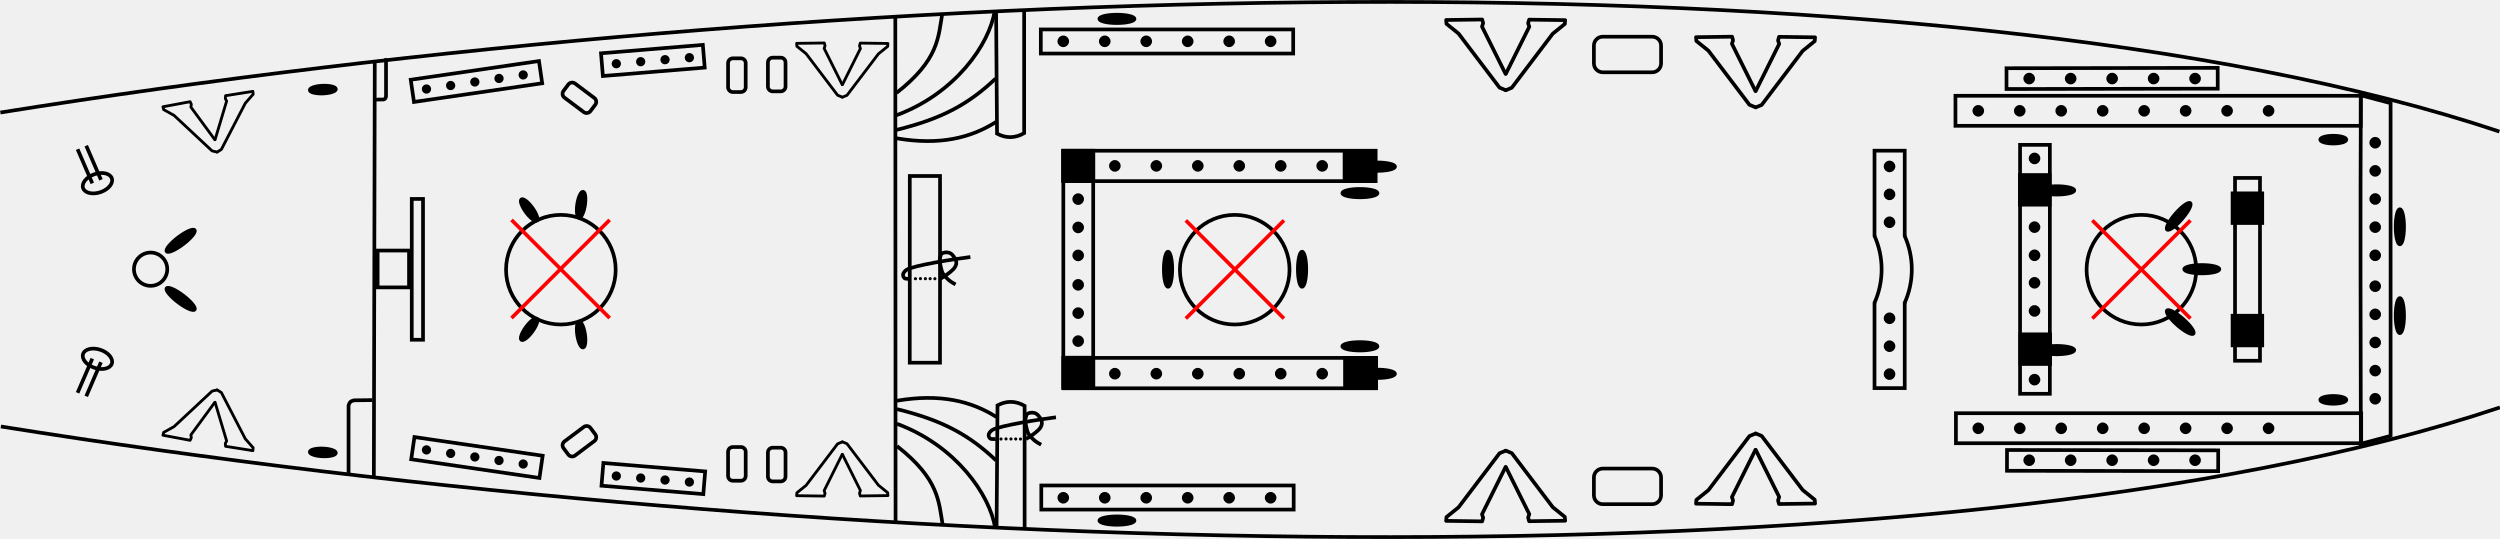
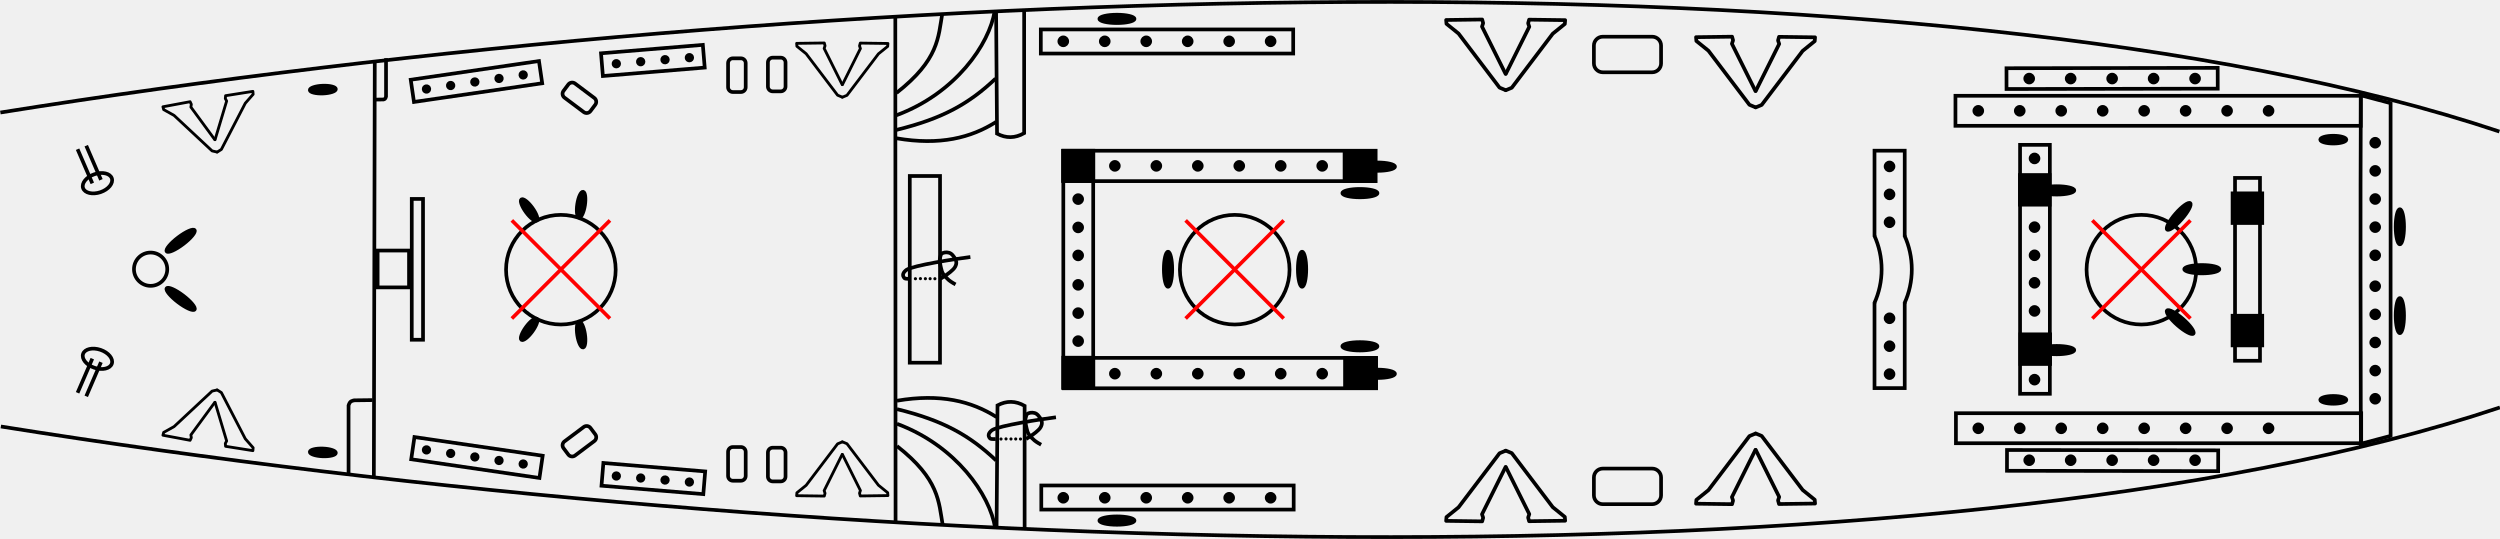
<svg xmlns="http://www.w3.org/2000/svg" xmlns:ns2="https://github.com/jolaf/rigging" xmlns:xlink="http://www.w3.org/1999/xlink" version="1.1" viewBox="0 0 675.218 145.48">
  <defs>
+     <symbol id="mastMask" stroke="#ff0000">
+       <path d="m425.11 59.525l26.5 26.5z" />
+       <path d="m451.61 59.525l-26.5 26.5z" />
+     </symbol>
    <filter id="filterRightAnswer" x="-50" y="-50" width="100" height="100">
-       <feFlood flood-color="rgb(0,128,0)" result="flood" />
+       <feFlood flood-color="green" result="flood" />
      <feComposite in="flood" in2="SourceGraphic" operator="in" result="mask" />
      <feMorphology in="mask" operator="dilate" radius="4" result="dilated" stdDeviation="6.6" />
      <feGaussianBlur in="dilated" radius="6" result="blurred" stdDeviation="3.3" />
      <feMerge>
        <feMergeNode in="blurred" />
        <feMergeNode in="SourceGraphic" />
      </feMerge>
    </filter>
    <filter id="filterWrongAnswer" x="-50" y="-50" width="100" height="100">
-       <feFlood flood-color="rgb(255,0,0)" result="flood" />
+       <feFlood flood-color="red" result="flood" />
      <feComposite in="flood" in2="SourceGraphic" operator="in" result="mask" />
      <feMorphology in="mask" operator="dilate" radius="4" result="dilated" stdDeviation="6.6" />
      <feGaussianBlur in="dilated" radius="6" result="blurred" stdDeviation="3.3" />
      <feMerge>
        <feMergeNode in="blurred" />
        <feMergeNode in="SourceGraphic" />
      </feMerge>
    </filter>
    <filter id="filterHighlight" x="-50" y="-50" width="100" height="100">
-       <feFlood flood-color="rgb(255,204,0)" result="flood" />
+       <feFlood flood-color="#fc0" result="flood" />
      <feComposite in="flood" in2="SourceGraphic" operator="in" result="mask" />
      <feMorphology in="mask" operator="dilate" radius="4" result="dilated" stdDeviation="6.6" />
      <feGaussianBlur in="dilated" radius="6" result="blurred" stdDeviation="3.3" />
      <feMerge>
        <feMergeNode in="blurred" />
        <feMergeNode in="SourceGraphic" />
      </feMerge>
    </filter>
  </defs>
  <g id="drawing" transform="translate(-36.919 -367.63)">
    <path d="m137.89 496.36 0.249-112.22" fill="none" stroke="#000" />
    <path d="m278.8 508.34-0.07-136.42" fill="none" stroke="#000" />
    <path d="m682.59 395.49-8.036-2.125c-0.162 31.116-0.062 65.644 0 94.118l8.036-2.125v-89.868z" fill="none" stroke="#000" />
    <path d="m141.18 383.35v10.38c-0.175 0.713-0.438 0.672-0.685 0.766l-2.225 0.035" fill="none" stroke="#000" />
    <ellipse transform="translate(36.919 367.63)" cx="40.678" cy="72.707" rx="4.495" ry="4.495" fill="none" stroke="#000" />
    <rect x="138.91" y="435.3" width="8.482" height="9.949" fill="none" stroke="#000" />
    <rect x="148.13" y="421.36" width="3.041" height="38.031" fill="none" stroke="#000" />
    <path d="m290.81 415.17h-8.168c-4e-3 16.806-7e-3 33.613-0.011 50.419h8.168c4e-3 -16.806 7e-3 -33.613 0.011-50.419z" fill="none" stroke="#000" />
    <path d="m332.18 472.39h-8.075v-64.019h8.075v64.019z" fill="none" stroke="#000" />
    <g fill="none" stroke="#000">
      <path d="m543.2 431.44v-23.112h8.158v23.15" />
      <path d="m551.29 431.23c1.304 2.876 1.979 5.997 1.979 9.164 0 3.167-0.675 6.288-1.979 9.164" stroke-linejoin="round" />
      <g transform="matrix(1 0 0 -1 -1.333e-5 880.78)">
        <path d="m543.2 431.44v-23.112h8.158v23.15" />
        <path d="m543.14 431.23c1.304 2.876 1.979 5.997 1.979 9.164 0 3.167-0.675 6.288-1.979 9.164" stroke-linejoin="round" />
      </g>
    </g>
    <rect transform="translate(3.5989e-6 4.8546e-5)" x="582.51" y="406.75" width="8.047" height="67.236" fill="none" stroke="#000" />
    <circle transform="translate(36.919 367.63)" cx="578.36" cy="72.838" r="14.805" fill="none" stroke="#000" />
    <rect transform="translate(36.919 367.63)" x="603.65" y="48.055" width="6.742" height="49.382" fill="none" stroke="#000" />
    <path d="m131.06 495.74v-18.614c0.389-1.278 0.973-1.205 1.523-1.374l4.95-0.062" fill="none" stroke="#000" />
    <circle cx="370.4" cy="440.47" r="14.805" fill="none" stroke="#000" />
    <circle cx="188.4" cy="440.47" r="14.805" fill="none" stroke="#000" />
    <g id="portDrawing">
      <path d="m37.019 398.02c222.98-35.656 522.98-45.656 674.96 5.143" fill="none" stroke="#000" />
      <path d="m305.95 370.64 0.253 33.082c2.441 1.306 4.882 1.261 7.324-0.126v-33.335" fill="none" stroke="#000" />
      <path d="m279.05 392.73c11.483-8.995 11.262-15.064 12.374-21.466" fill="none" stroke="#000" />
      <path d="m279.05 398.75c16.006-5.946 25.097-19.221 26.516-28.111" fill="none" stroke="#000" />
      <path d="m279.05 402.71c12.562-3.067 19.688-7.145 26.769-13.858" fill="none" stroke="#000" />
      <path d="m279.05 404.98c11.722 2.006 20.149-0.133 26.895-4.419" fill="none" stroke="#000" />
      <rect x="565.06" y="393.5" width="109.46" height="8.108" fill="none" stroke="#000" />
      <rect transform="matrix(1 -.0017331 .0020791 1 0 0)" x="578.04" y="387.06" width="57.042" height="5.615" fill="none" stroke="#000" stroke-linecap="round" />
      <rect x="324.1" y="408.34" width="84.366" height="8.21" fill="none" stroke="#000" />
      <rect x="318.03" y="375.58" width="68.166" height="6.51" fill="none" stroke="#000" />
      <rect transform="rotate(-4.7351)" x="167.03" y="397.17" width="27.593" height="6.154" fill="none" stroke="#000" />
      <rect transform="rotate(-8.2973)" x="90.144" y="406.43" width="35" height="6.061" fill="none" stroke="#000" />
      <rect class="filled" x="582.48" y="414.9" width="8.012" height="8.012" stroke="#000" />
      <rect class="filled" x="400.07" y="408.43" width="8.109" height="8.109" stroke="#000" />
    </g>
    <use transform="matrix(1 0 0 -1 .12944 880.84)" xlink:href="#portDrawing" />
  </g>
  <g display="none">
    <g id="deckMasks" fill="#fff">
      <rect class="deckMask" x="497.98" y="-.809" width="177.48" height="146.64" ns2:deck="fore" />
      <rect class="deckMask" x="277.27" y="-.809" width="220.71" height="146.64" ns2:deck="main" />
      <rect class="deckMask" x="0" y="-.809" width="277.27" height="146.64" ns2:deck="stern" />
    </g>
  </g>
-   <g id="mastMasks" transform="translate(2.1603)" stroke="#f00">
-     <g class="mastMask" transform="rotate(-45 576.86 75.13)" ns2:mast="fore">
-       <path d="m578.06 54.263v37.477z" />
-       <path d="m596.8 73.001h-37.477z" />
-     </g>
-     <g class="mastMask" transform="rotate(-45 454.44 370.68)" ns2:mast="main">
-       <path d="m578.06 54.263v37.477z" />
-       <path d="m596.8 73.001h-37.477z" />
-     </g>
-     <g class="mastMask" transform="rotate(-45 363.23 590.45)" ns2:mast="mizzen">
-       <path d="m578.06 54.263v37.477z" />
-       <path d="m596.8 73.001h-37.477z" />
-     </g>
-   </g>
+   <use class="mastMask" transform="translate(140)" ns2:mast="fore" xlink:href="#mastMask" />
+   <use class="mastMask" transform="translate(-104.89)" ns2:mast="main" xlink:href="#mastMask" />
+   <use class="mastMask" transform="translate(-286.87)" ns2:mast="mizzen" xlink:href="#mastMask" />
  <g id="points" transform="translate(.020296 -7.1416e-6)">
    <g stroke="#000" ns2:deck="fore" ns2:isAcross="true" ns2:rail="frontRail" ns2:side="port">
      <circle transform="translate(-36.94 -367.63)" cx="678.43" cy="436.58" r="1.067" />
      <circle transform="translate(-36.94 -367.63)" cx="678.43" cy="428.98" r="1.067" />
      <circle transform="translate(-36.94 -367.63)" cx="678.43" cy="421.38" r="1.067" />
      <circle transform="translate(-36.94 -367.63)" cx="678.43" cy="413.78" r="1.067" />
      <circle transform="translate(-36.94 -367.63)" cx="678.43" cy="406.18" r="1.067" />
    </g>
    <g transform="translate(.00031977 38.75)" stroke="#000" ns2:deck="fore" ns2:isAcross="true" ns2:rail="frontRail" ns2:side="starboard">
      <circle transform="translate(-36.94 -367.63)" cx="678.43" cy="406.18" r="1.067" />
      <circle transform="translate(-36.94 -367.63)" cx="678.43" cy="413.78" r="1.067" />
      <circle transform="translate(-36.94 -367.63)" cx="678.43" cy="421.38" r="1.067" />
      <circle transform="translate(-36.94 -367.63)" cx="678.43" cy="428.98" r="1.067" />
      <circle transform="translate(-36.94 -367.63)" cx="678.43" cy="436.58" r="1.067" />
    </g>
    <g ns2:deck="fore" ns2:rail="behindFront" ns2:side="port">
      <ellipse transform="translate(-36.94 -367.63)" cx="685.09" cy="428.88" rx="1.126" ry="4.735" stroke="#000" stroke-linecap="round" stroke-linejoin="round" />
    </g>
    <g ns2:deck="fore" ns2:rail="behindFront" ns2:side="starboard">
      <ellipse cx="648.15" cy="85.246" rx="1.126" ry="4.735" stroke="#000" stroke-linecap="round" stroke-linejoin="round" />
    </g>
    <g stroke="#000" ns2:deck="fore" ns2:isAcross="true" ns2:rail="backRail" ns2:side="port">
      <circle cx="510.32" cy="60.032" r="1.067" />
      <circle cx="510.32" cy="52.492" r="1.067" />
      <circle cx="510.32" cy="44.952" r="1.067" />
    </g>
    <g transform="translate(0 41.012)" stroke="#000" ns2:deck="fore" ns2:isAcross="true" ns2:rail="backRail" ns2:side="starboard">
      <circle transform="translate(-36.94 -367.63)" cx="547.26" cy="412.58" r="1.067" />
      <circle transform="translate(-36.94 -367.63)" cx="547.26" cy="420.12" r="1.067" />
      <circle transform="translate(-36.94 -367.63)" cx="547.26" cy="427.66" r="1.067" />
    </g>
    <g stroke="#000" ns2:deck="fore" ns2:rail="sideRail" ns2:side="port">
      <circle transform="translate(-36.94 -367.63)" cx="571.23" cy="397.56" r="1.067" />
      <circle transform="translate(-36.94 -367.63)" cx="582.43" cy="397.56" r="1.067" />
      <circle transform="translate(-36.94 -367.63)" cx="593.63" cy="397.56" r="1.067" />
      <circle transform="translate(-36.94 -367.63)" cx="604.83" cy="397.56" r="1.067" />
      <circle transform="translate(-36.94 -367.63)" cx="616.03" cy="397.56" r="1.067" />
      <circle transform="translate(-36.94 -367.63)" cx="627.23" cy="397.56" r="1.067" />
      <circle transform="translate(-36.94 -367.63)" cx="638.43" cy="397.56" r="1.067" />
      <circle transform="translate(-36.94 -367.63)" cx="649.63" cy="397.56" r="1.067" />
    </g>
    <g transform="translate(.00034263 85.75)" stroke="#000" ns2:deck="fore" ns2:rail="sideRail" ns2:side="starboard">
      <circle transform="translate(-36.94 -367.63)" cx="571.23" cy="397.56" r="1.067" />
      <circle transform="translate(-36.94 -367.63)" cx="582.43" cy="397.56" r="1.067" />
      <circle transform="translate(-36.94 -367.63)" cx="593.63" cy="397.56" r="1.067" />
      <circle transform="translate(-36.94 -367.63)" cx="604.83" cy="397.56" r="1.067" />
      <circle transform="translate(-36.94 -367.63)" cx="616.03" cy="397.56" r="1.067" />
      <circle transform="translate(-36.94 -367.63)" cx="627.23" cy="397.56" r="1.067" />
      <circle transform="translate(-36.94 -367.63)" cx="638.43" cy="397.56" r="1.067" />
      <circle transform="translate(-36.94 -367.63)" cx="649.63" cy="397.56" r="1.067" />
    </g>
    <g transform="translate(-36.94 -367.63)" stroke="#000" ns2:deck="fore" ns2:rail="shroudsRail" ns2:side="port">
      <circle cx="584.98" cy="388.85" r="1.067" />
      <circle cx="596.18" cy="388.85" r="1.067" />
      <circle cx="607.38" cy="388.85" r="1.067" />
      <circle cx="618.58" cy="388.85" r="1.067" />
      <circle cx="629.78" cy="388.85" r="1.067" />
    </g>
    <g transform="translate(-36.939 -264.55)" stroke="#000" ns2:deck="fore" ns2:rail="shroudsRail" ns2:side="starboard">
      <circle cx="584.98" cy="388.85" r="1.067" />
      <circle cx="596.18" cy="388.85" r="1.067" />
      <circle cx="607.38" cy="388.85" r="1.067" />
      <circle cx="618.58" cy="388.85" r="1.067" />
      <circle cx="629.78" cy="388.85" r="1.067" />
    </g>
    <g transform="translate(542 14.177)" ns2:deck="fore" ns2:rail="onDeckFront" ns2:side="port">
      <ellipse transform="rotate(90)" cx="23.538" cy="-88.175" rx="1.045" ry="3.527" stroke="#000" />
    </g>
    <g transform="translate(544 80.457)" ns2:deck="fore" ns2:rail="onDeckFront" ns2:side="starboard">
      <ellipse transform="rotate(90)" cx="27.538" cy="-86.175" rx="1.045" ry="3.527" stroke="#000" />
    </g>
    <g ns2:deck="fore" ns2:rail="frontFists" ns2:side="port">
      <rect transform="translate(-36.94 -367.63)" x="639.91" y="419.85" width="8.012" height="8.012" stroke="#000" />
    </g>
    <g ns2:deck="fore" ns2:rail="frontFists" ns2:side="starboard">
      <rect x="602.97" y="85.275" width="8.012" height="8.012" stroke="#000" />
    </g>
    <g ns2:deck="fore" ns2:rail="backPillars" ns2:side="port">
      <ellipse transform="rotate(90 165.35 -202.28)" cx="419.05" cy="-592.41" rx="1.126" ry="4.735" stroke="#000" stroke-linecap="round" stroke-linejoin="round" />
    </g>
    <g ns2:deck="fore" ns2:rail="backPillars" ns2:side="starboard">
      <ellipse transform="rotate(90)" cx="94.558" cy="-555.47" rx="1.126" ry="4.735" stroke="#000" stroke-linecap="round" stroke-linejoin="round" />
    </g>
    <g stroke="#000" ns2:deck="fore" ns2:isAcross="true" ns2:rail="behindMastRail" ns2:side="port">
      <circle transform="translate(-36.94 -367.63)" cx="586.42" cy="436.58" r="1.067" />
      <circle transform="translate(-36.94 -367.63)" cx="586.42" cy="428.98" r="1.067" />
      <circle transform="translate(-36.94 -367.63)" cx="586.42" cy="410.42" r="1.067" />
    </g>
    <g transform="matrix(1 0 0 -1 .000342 145.33)" stroke="#000" ns2:deck="fore" ns2:isAcross="true" ns2:rail="behindMastRail" ns2:side="starboard">
      <circle transform="translate(-36.94 -367.63)" cx="586.42" cy="436.58" r="1.067" />
      <circle transform="translate(-36.94 -367.63)" cx="586.42" cy="428.98" r="1.067" />
      <circle transform="translate(-36.94 -367.63)" cx="586.42" cy="410.42" r="1.067" />
    </g>
    <g ns2:deck="fore" ns2:rail="atMastFront" ns2:side="center">
      <ellipse transform="rotate(90)" cx="72.709" cy="-594.66" rx="1.126" ry="4.735" stroke="#000" stroke-linecap="round" stroke-linejoin="round" />
    </g>
    <g transform="translate(0,-2)" ns2:deck="fore" ns2:rail="atMastSide" ns2:side="port">
      <ellipse transform="rotate(41.161 471.07 -233)" cx="752.55" cy="-89.318" rx="1.126" ry="4.735" stroke="#000" stroke-linecap="round" stroke-linejoin="round" />
    </g>
    <g transform="translate(0,2)" ns2:deck="fore" ns2:rail="atMastSide" ns2:side="starboard">
      <ellipse transform="rotate(131.16)" cx="-323.56" cy="-499.25" rx="1.126" ry="4.735" stroke="#000" stroke-linecap="round" stroke-linejoin="round" />
    </g>
    <g fill="#fff" fill-opacity=".001" stroke="#000" stroke-linecap="round" stroke-linejoin="round" ns2:deck="main" ns2:rail="bulwark" ns2:side="port">
      <g transform="translate(-103.9 -375.31)">
        <path d="m510.58 395.26 6.339-12.723-0.312-0.938 0.268-0.982 9.732 0.134-0.089 1.027-3.259 2.634-11.071 14.598-1.607 0.67" />
        <path d="m510.49 395.22-6.339-12.723 0.312-0.938-0.268-0.982-9.732 0.134 0.089 1.027 3.259 2.634 11.071 14.598 1.607 0.67" />
      </g>
      <rect transform="translate(-36.94 -367.63)" x="467.41" y="377.54" width="18.143" height="9.613" rx="2.4" />
      <g transform="translate(-36.404 -370.67)">
        <path d="m510.58 395.26 6.339-12.723-0.312-0.938 0.268-0.982 9.732 0.134-0.089 1.027-3.259 2.634-11.071 14.598-1.607 0.67" />
        <path d="m510.49 395.22-6.339-12.723 0.312-0.938-0.268-0.982-9.732 0.134 0.089 1.027 3.259 2.634 11.071 14.598 1.607 0.67" />
      </g>
    </g>
    <g transform="matrix(1 0 0 -1 .0001061 146.08)" fill="#fff" fill-opacity=".001" stroke="#000" stroke-linecap="round" stroke-linejoin="round" ns2:deck="main" ns2:rail="bulwark" ns2:side="starboard">
      <g transform="translate(-103.9 -375.31)">
        <path d="m510.58 395.26 6.339-12.723-0.312-0.938 0.268-0.982 9.732 0.134-0.089 1.027-3.259 2.634-11.071 14.598-1.607 0.67" />
        <path d="m510.49 395.22-6.339-12.723 0.312-0.938-0.268-0.982-9.732 0.134 0.089 1.027 3.259 2.634 11.071 14.598 1.607 0.67" />
      </g>
      <rect transform="translate(-36.94 -367.63)" x="467.41" y="377.54" width="18.143" height="9.613" rx="2.4" />
      <g transform="translate(-36.404 -370.67)">
        <path d="m510.58 395.26 6.339-12.723-0.312-0.938 0.268-0.982 9.732 0.134-0.089 1.027-3.259 2.634-11.071 14.598-1.607 0.67" />
        <path d="m510.49 395.22-6.339-12.723 0.312-0.938-0.268-0.982-9.732 0.134 0.089 1.027 3.259 2.634 11.071 14.598 1.607 0.67" />
      </g>
    </g>
    <g stroke="#000" ns2:deck="main" ns2:rail="sideRail" ns2:side="port">
      <circle transform="translate(-36.94 -367.63)" cx="324.1" cy="378.79" r="1.067" />
      <circle transform="translate(-36.94 -367.63)" cx="335.3" cy="378.79" r="1.067" />
      <circle transform="translate(-36.94 -367.63)" cx="346.5" cy="378.79" r="1.067" />
      <circle transform="translate(-36.94 -367.63)" cx="357.7" cy="378.79" r="1.067" />
      <circle transform="translate(-36.94 -367.63)" cx="368.9" cy="378.79" r="1.067" />
      <circle transform="translate(-36.94 -367.63)" cx="380.1" cy="378.79" r="1.067" />
    </g>
    <g transform="translate(.00028754 123.28)" stroke="#000" ns2:deck="main" ns2:rail="sideRail" ns2:side="starboard">
      <circle transform="translate(-36.94 -367.63)" cx="324.1" cy="378.79" r="1.067" />
      <circle transform="translate(-36.94 -367.63)" cx="335.3" cy="378.79" r="1.067" />
      <circle transform="translate(-36.94 -367.63)" cx="346.5" cy="378.79" r="1.067" />
      <circle transform="translate(-36.94 -367.63)" cx="357.7" cy="378.79" r="1.067" />
      <circle transform="translate(-36.94 -367.63)" cx="368.9" cy="378.79" r="1.067" />
      <circle transform="translate(-36.94 -367.63)" cx="380.1" cy="378.79" r="1.067" />
    </g>
    <g ns2:deck="main" ns2:rail="aboveRail" ns2:side="port">
      <ellipse transform="rotate(90 165.35 -202.28)" cx="372.73" cy="-338.58" rx="1.126" ry="4.735" stroke="#000" stroke-linecap="round" stroke-linejoin="round" />
    </g>
    <g ns2:deck="main" ns2:rail="aboveRail" ns2:side="starboard">
      <ellipse transform="rotate(90)" cx="140.6" cy="-301.65" rx="1.126" ry="4.735" stroke="#000" stroke-linecap="round" stroke-linejoin="round" />
    </g>
    <g ns2:deck="main" ns2:rail="frontPillars" ns2:side="port">
      <ellipse transform="rotate(90 165.35 -202.28)" cx="412.64" cy="-408.94" rx="1.126" ry="4.735" stroke="#000" stroke-linecap="round" stroke-linejoin="round" />
    </g>
    <g ns2:deck="main" ns2:rail="frontPillars" ns2:side="starboard">
      <ellipse transform="rotate(90)" cx="100.96" cy="-372" rx="1.126" ry="4.735" stroke="#000" stroke-linecap="round" stroke-linejoin="round" />
    </g>
    <g ns2:deck="main" ns2:rail="onDeckFront" ns2:side="port">
      <ellipse transform="rotate(90 165.35 -202.28)" cx="419.79" cy="-404.21" rx="1.126" ry="4.735" stroke="#000" stroke-linecap="round" stroke-linejoin="round" />
    </g>
    <g ns2:deck="main" ns2:rail="onDeckFront" ns2:side="starboard">
      <ellipse transform="rotate(90)" cx="93.531" cy="-367.27" rx="1.126" ry="4.735" stroke="#000" stroke-linecap="round" stroke-linejoin="round" />
    </g>
    <g ns2:deck="main" ns2:rail="backFists" ns2:side="port">
      <rect transform="translate(-36.94 -367.63)" x="324.1" y="408.34" width="8.109" height="8.109" stroke="#000" />
    </g>
    <g ns2:deck="main" ns2:rail="backFists" ns2:side="starboard">
      <rect x="287.16" y="96.606" width="8.109" height="8.109" stroke="#000" />
    </g>
    <g stroke="#000" ns2:deck="main" ns2:isAcross="true" ns2:rail="behindMastRail" ns2:side="port">
      <circle transform="translate(-36.94 -367.63)" cx="328.12" cy="436.61" r="1.067" />
      <circle transform="translate(-36.94 -367.63)" cx="328.12" cy="429.05" r="1.067" />
      <circle transform="translate(-36.94 -367.63)" cx="328.12" cy="421.41" r="1.067" />
    </g>
    <g transform="translate(0 23.15)" stroke="#000" ns2:deck="main" ns2:isAcross="true" ns2:rail="behindMastRail" ns2:side="starboard">
      <circle transform="translate(-36.94 -367.63)" cx="328.12" cy="421.41" r="1.067" />
      <circle transform="translate(-36.94 -367.63)" cx="328.12" cy="429.05" r="1.067" />
      <circle transform="translate(-36.94 -367.63)" cx="328.12" cy="436.61" r="1.067" />
    </g>
    <g stroke="#000" ns2:deck="main" ns2:rail="sideMastRail" ns2:side="port">
      <circle transform="translate(-36.94 -367.63)" cx="338.03" cy="412.43" r="1.067" />
      <circle transform="translate(-36.94 -367.63)" cx="349.23" cy="412.43" r="1.067" />
      <circle transform="translate(-36.94 -367.63)" cx="360.43" cy="412.43" r="1.067" />
      <circle transform="translate(-36.94 -367.63)" cx="371.63" cy="412.43" r="1.067" />
      <circle transform="translate(-36.94 -367.63)" cx="382.83" cy="412.43" r="1.067" />
      <circle transform="translate(-36.94 -367.63)" cx="394.03" cy="412.43" r="1.067" />
    </g>
    <g transform="translate(.00029652 56.125)" stroke="#000" ns2:deck="main" ns2:rail="sideMastRail" ns2:side="starboard">
      <circle transform="translate(-36.94 -367.63)" cx="338.03" cy="412.43" r="1.067" />
      <circle transform="translate(-36.94 -367.63)" cx="349.23" cy="412.43" r="1.067" />
      <circle transform="translate(-36.94 -367.63)" cx="360.43" cy="412.43" r="1.067" />
      <circle transform="translate(-36.94 -367.63)" cx="371.63" cy="412.43" r="1.067" />
      <circle transform="translate(-36.94 -367.63)" cx="382.83" cy="412.43" r="1.067" />
      <circle transform="translate(-36.94 -367.63)" cx="394.03" cy="412.43" r="1.067" />
    </g>
    <g ns2:deck="main" ns2:rail="atMastFront" ns2:side="center">
      <ellipse transform="scale(-1)" cx="-351.65" cy="-72.719" rx="1.126" ry="4.735" stroke="#000" stroke-linecap="round" stroke-linejoin="round" />
    </g>
    <g ns2:deck="main" ns2:rail="atMastBack" ns2:side="center">
      <ellipse transform="scale(-1)" cx="-315.45" cy="-72.719" rx="1.126" ry="4.735" stroke="#000" stroke-linecap="round" stroke-linejoin="round" />
    </g>
    <g transform="translate(-36.624 -385.82)" ns2:deck="stern" ns2:rail="atFront" ns2:side="center">
      <g transform="translate(-.031567 .063135)">
        <circle cx="283.88" cy="461.04" r=".426" />
        <circle cx="285.23" cy="461.01" r=".426" />
        <circle cx="286.57" cy="461.03" r=".426" />
        <circle cx="287.85" cy="461.03" r=".426" />
        <circle cx="289.14" cy="461.04" r=".426" />
        <path d="m298.72 455.17c-3.993 0.489-15.46 2.284-17.267 3.472-0.874 0.684-1.281 1.456-0.505 2.273 0.295 0.218 1.515 0.126 1.515 0.126" fill="none" stroke="#000" />
        <path d="m290.64 461.04s1.792-1.092 2.588-1.768c0.499-0.424 1.088-0.913 1.357-1.421s0.393-0.888 0.316-1.452c-0.077-0.564-0.8-1.72-1.438-2.147-0.638-0.427-1.581-0.414-2.192-0.158-0.612 0.256-0.566 0.713-0.758 1.357s0.115 1.993 0.284 2.715 0.251 1.043 0.6 1.61 0.988 1.204 1.547 1.673 1.768 1.136 1.768 1.136" fill="none" stroke="#000" />
      </g>
    </g>
    <g transform="translate(-13.508 -342.53)" ns2:deck="stern" ns2:rail="aboveLadder" ns2:side="starboard">
      <g transform="translate(-.031567 .063135)">
        <circle cx="283.88" cy="461.04" r=".426" />
        <circle cx="285.23" cy="461.01" r=".426" />
        <circle cx="286.57" cy="461.03" r=".426" />
        <circle cx="287.85" cy="461.03" r=".426" />
        <circle cx="289.14" cy="461.04" r=".426" />
        <path d="m298.72 455.17c-3.993 0.489-15.46 2.284-17.267 3.472-0.874 0.684-1.281 1.456-0.505 2.273 0.295 0.218 1.515 0.126 1.515 0.126" fill="none" stroke="#000" />
        <path d="m290.64 461.04s1.792-1.092 2.588-1.768c0.499-0.424 1.088-0.913 1.357-1.421s0.393-0.888 0.316-1.452c-0.077-0.564-0.8-1.72-1.438-2.147-0.638-0.427-1.581-0.414-2.192-0.158-0.612 0.256-0.566 0.713-0.758 1.357s0.115 1.993 0.284 2.715 0.251 1.043 0.6 1.61 0.988 1.204 1.547 1.673 1.768 1.136 1.768 1.136" fill="none" stroke="#000" />
      </g>
    </g>
    <g fill="#fff" fill-opacity=".001" stroke="#000" ns2:deck="stern" ns2:rail="bulwark" ns2:side="port">
      <rect transform="rotate(-53.144 -385.99 -146.89)" x="-201.67" y="386.55" width="4.761" height="9.104" rx="1.3" />
      <rect transform="translate(-36.94 -367.63)" x="233.56" y="383.38" width="4.761" height="9.104" rx="1.3" />
      <rect transform="translate(-36.94 -367.63)" x="244.32" y="383.2" width="4.761" height="9.104" rx="1.3" />
      <g transform="matrix(.76688 0 0 .76688 -164.05 -280.25)" stroke-linecap="round" stroke-linejoin="round">
        <path d="m510.58 395.26 6.339-12.723-0.312-0.938 0.268-0.982 9.732 0.134-0.089 1.027-3.259 2.634-11.071 14.598-1.607 0.67" />
        <path d="m510.49 395.22-6.339-12.723 0.312-0.938-0.268-0.982-9.732 0.134 0.089 1.027 3.259 2.634 11.071 14.598 1.607 0.67" />
      </g>
    </g>
    <g transform="matrix(1 0 0 -1 7.6282e-5 145.59)" fill="#fff" fill-opacity=".001" stroke="#000" ns2:deck="stern" ns2:rail="bulwark" ns2:side="starboard">
      <rect transform="rotate(-53.144 -385.99 -146.89)" x="-201.67" y="386.55" width="4.761" height="9.104" rx="1.3" />
      <rect transform="translate(-36.94 -367.63)" x="233.56" y="383.38" width="4.761" height="9.104" rx="1.3" />
      <rect transform="translate(-36.94 -367.63)" x="244.32" y="383.2" width="4.761" height="9.104" rx="1.3" />
      <g transform="matrix(.76688 0 0 .76688 -164.05 -280.25)" stroke-linecap="round" stroke-linejoin="round">
        <path d="m510.58 395.26 6.339-12.723-0.312-0.938 0.268-0.982 9.732 0.134-0.089 1.027-3.259 2.634-11.071 14.598-1.607 0.67" />
        <path d="m510.49 395.22-6.339-12.723 0.312-0.938-0.268-0.982-9.732 0.134 0.089 1.027 3.259 2.634 11.071 14.598 1.607 0.67" />
      </g>
    </g>
    <g stroke="#000" ns2:deck="stern" ns2:rail="sideRail" ns2:side="port">
      <circle transform="rotate(-4.7351 -4464.3 262.91)" cx="170.92" cy="400.31" r=".759" />
      <circle transform="rotate(-4.7351 -4464.3 262.91)" cx="177.52" cy="400.31" r=".759" />
      <circle transform="rotate(-4.7351 -4464.3 262.91)" cx="184.12" cy="400.31" r=".759" />
      <circle transform="rotate(-4.7351 -4464.3 262.91)" cx="190.72" cy="400.31" r=".759" />
    </g>
    <g transform="matrix(1 0 0 -1 -1.2171e-8 145.77)" stroke="#000" ns2:deck="stern" ns2:rail="sideRail" ns2:side="starboard">
      <circle transform="rotate(-4.7351 -4464.3 262.91)" cx="170.92" cy="400.31" r=".759" />
      <circle transform="rotate(-4.7351 -4464.3 262.91)" cx="177.52" cy="400.31" r=".759" />
      <circle transform="rotate(-4.7351 -4464.3 262.91)" cx="184.12" cy="400.31" r=".759" />
      <circle transform="rotate(-4.7351 -4464.3 262.91)" cx="190.72" cy="400.31" r=".759" />
    </g>
    <g stroke="#000" ns2:deck="stern" ns2:rail="shroudsRail" ns2:side="port">
      <circle transform="rotate(-8.2973 -2552.6 70.82)" cx="93.994" cy="409.52" r=".759" />
      <circle transform="rotate(-8.2973 -2552.6 70.82)" cx="100.59" cy="409.52" r=".759" />
      <circle transform="rotate(-8.2973 -2552.6 70.82)" cx="107.19" cy="409.52" r=".759" />
      <circle transform="rotate(-8.2973 -2552.6 70.82)" cx="113.79" cy="409.52" r=".759" />
      <circle transform="rotate(-8.2973 -2552.6 70.82)" cx="120.39" cy="409.52" r=".759" />
    </g>
    <g transform="matrix(1 0 0 -1 0 145.56)" stroke="#000" ns2:deck="stern" ns2:rail="shroudsRail" ns2:side="starboard">
      <circle transform="rotate(-8.2973 -2552.6 70.82)" cx="93.994" cy="409.52" r=".759" />
      <circle transform="rotate(-8.2973 -2552.6 70.82)" cx="100.59" cy="409.52" r=".759" />
      <circle transform="rotate(-8.2973 -2552.6 70.82)" cx="107.19" cy="409.52" r=".759" />
      <circle transform="rotate(-8.2973 -2552.6 70.82)" cx="113.79" cy="409.52" r=".759" />
      <circle transform="rotate(-8.2973 -2552.6 70.82)" cx="120.39" cy="409.52" r=".759" />
    </g>
    <g transform="translate(5.8397 -2.6413)" stroke="#000" ns2:deck="stern" ns2:rail="atMast" ns2:side="port">
      <ellipse transform="rotate(-36.151)" cx="75.654" cy="128.77" rx="1.045" ry="3.527" />
      <ellipse transform="rotate(8.7813)" cx="158.16" cy="34.175" rx="1.045" ry="3.527" />
    </g>
    <g transform="matrix(1 0 0 -1 5.8397 148.29)" stroke="#000" ns2:deck="stern" ns2:rail="atMast" ns2:side="starboard">
      <ellipse transform="rotate(-36.151)" cx="75.654" cy="128.77" rx="1.045" ry="3.527" />
      <ellipse transform="rotate(8.7813)" cx="158.16" cy="34.175" rx="1.045" ry="3.527" />
    </g>
    <g stroke="#000" ns2:deck="stern" ns2:rail="poopBulwark" ns2:side="port">
      <g transform="translate(-1.75 -4.75)">
        <ellipse transform="rotate(-18.749 -1131.9 -71.94)" cx="-74.057" cy="420.37" rx="4.104" ry="2.557" fill="#fff" fill-opacity=".001" />
        <path transform="translate(-36.94 -367.63)" d="m61.959 411.73 3.978 9.218" />
        <path transform="translate(-36.94 -367.63)" d="m59.623 412.68 3.978 9.218" />
      </g>
      <g transform="matrix(.7557 -.13049 .13049 .7557 -379.36 -194.34)" fill="#fff" fill-opacity=".001" stroke-linecap="round" stroke-linejoin="round">
        <path d="m510.58 395.26 6.339-12.723-0.312-0.938 0.268-0.982 9.732 0.134-0.089 1.027-3.259 2.634-11.071 14.598-1.607 0.67" />
        <path d="m510.49 395.22-6.339-12.723 0.312-0.938-0.268-0.982-9.732 0.134 0.089 1.027 3.259 2.634 11.071 14.598 1.607 0.67" />
      </g>
      <ellipse transform="rotate(87.793)" cx="27.538" cy="-86.175" rx="1.045" ry="3.527" />
    </g>
    <g transform="matrix(1 0 0 -1 0 146.39)" stroke="#000" ns2:deck="stern" ns2:ignoreDeck="true" ns2:rail="poopBulwark" ns2:side="starboard">
      <g transform="translate(-1.75 -4.75)">
        <ellipse transform="rotate(-18.749 -1131.9 -71.94)" cx="-74.057" cy="420.37" rx="4.104" ry="2.557" fill="#fff" fill-opacity=".001" />
        <path transform="translate(-36.94 -367.63)" d="m61.959 411.73 3.978 9.218" />
        <path transform="translate(-36.94 -367.63)" d="m59.623 412.68 3.978 9.218" />
      </g>
      <g transform="matrix(.7557 -.13049 .13049 .7557 -379.36 -194.34)" fill="#fff" fill-opacity=".001" stroke-linecap="round" stroke-linejoin="round">
        <path d="m510.58 395.26 6.339-12.723-0.312-0.938 0.268-0.982 9.732 0.134-0.089 1.027-3.259 2.634-11.071 14.598-1.607 0.67" />
        <path d="m510.49 395.22-6.339-12.723 0.312-0.938-0.268-0.982-9.732 0.134 0.089 1.027 3.259 2.634 11.071 14.598 1.607 0.67" />
      </g>
      <ellipse transform="rotate(87.793)" cx="27.538" cy="-86.175" rx="1.045" ry="3.527" />
    </g>
    <g ns2:deck="stern" ns2:ignoreDeck="true" ns2:rail="poopFlagstaff" ns2:side="port">
      <ellipse transform="rotate(52.793)" cx="81.286" cy=".481" rx="1.126" ry="4.735" stroke="#000" stroke-linecap="round" stroke-linejoin="round" />
    </g>
    <g ns2:deck="stern" ns2:ignoreDeck="true" ns2:rail="poopFlagstaff" ns2:side="starboard">
      <ellipse transform="matrix(.6047 -.79645 -.79645 -.6047 0 0)" cx="-34.807" cy="-87.662" rx="1.126" ry="4.735" stroke="#000" stroke-linecap="round" stroke-linejoin="round" />
    </g>
  </g>
</svg>
